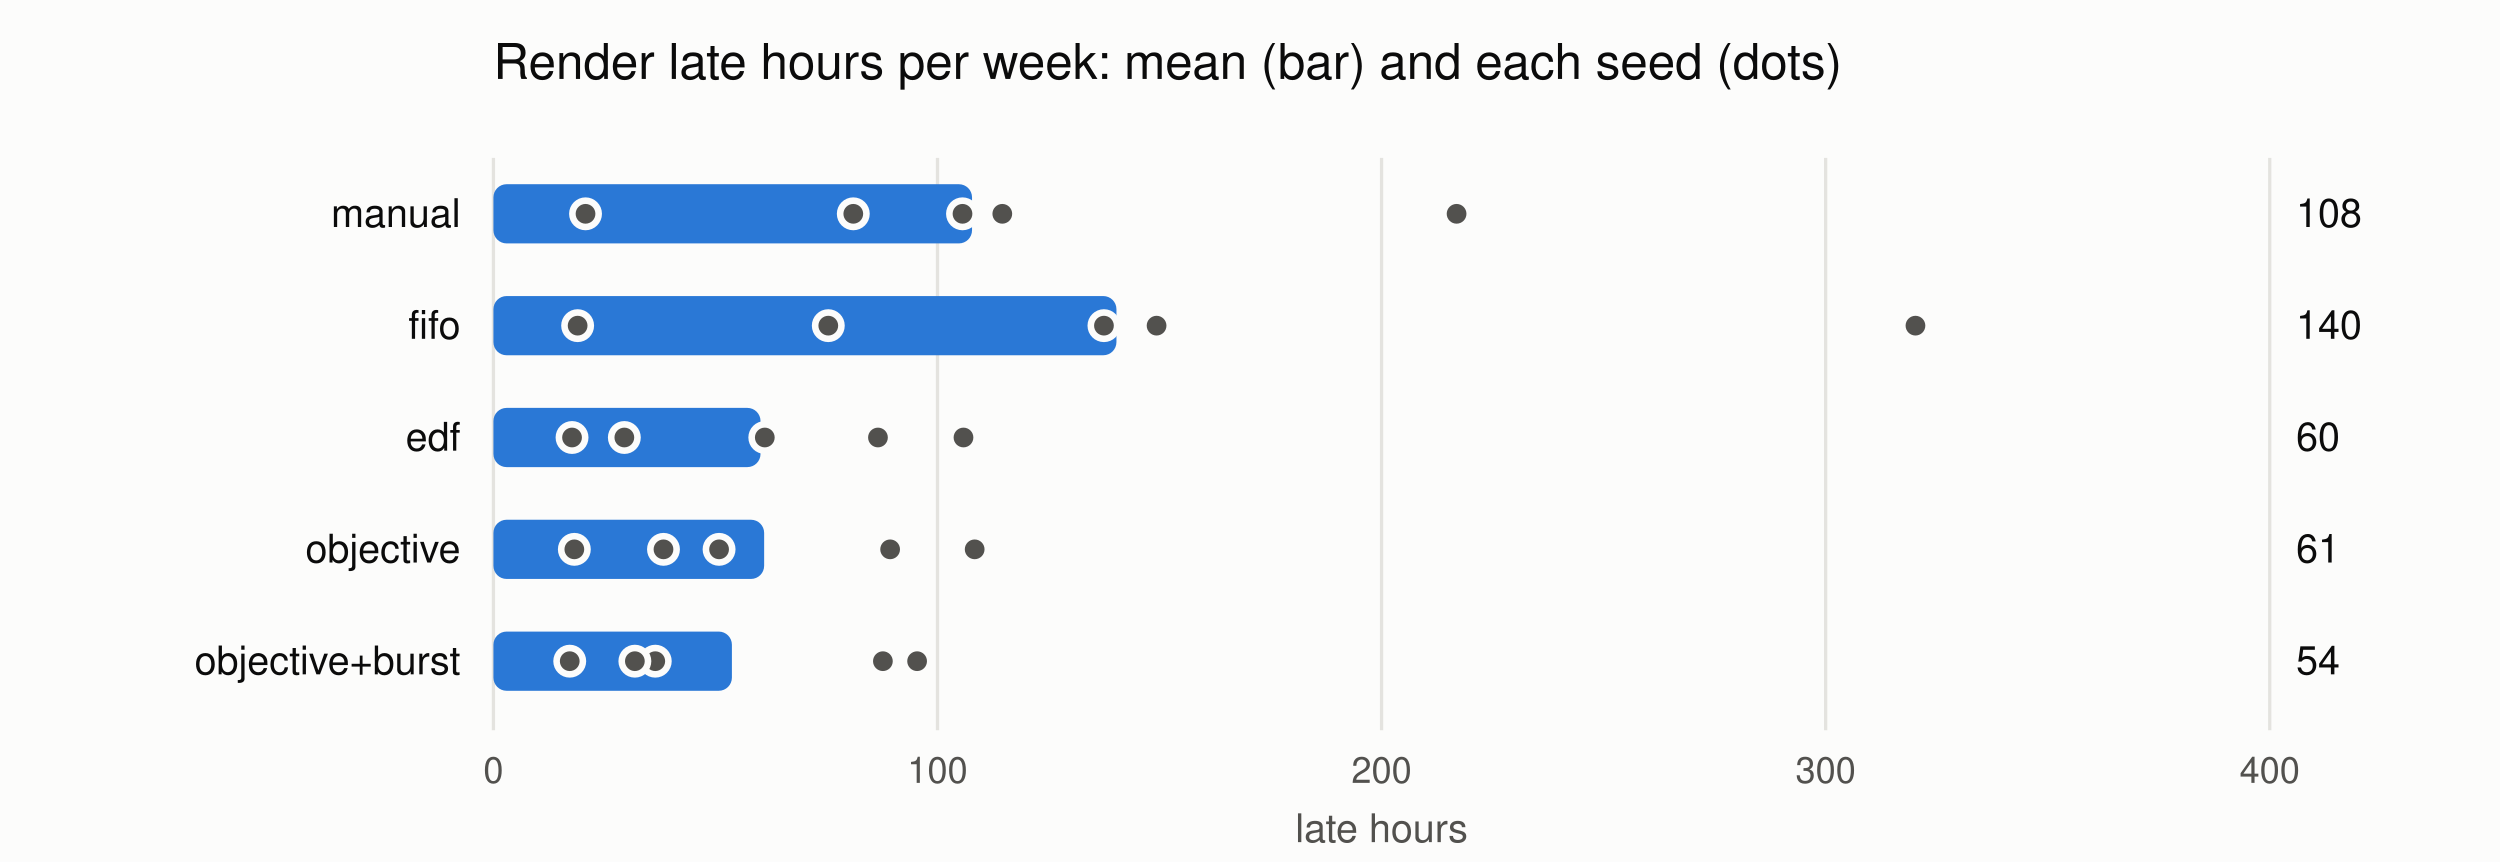
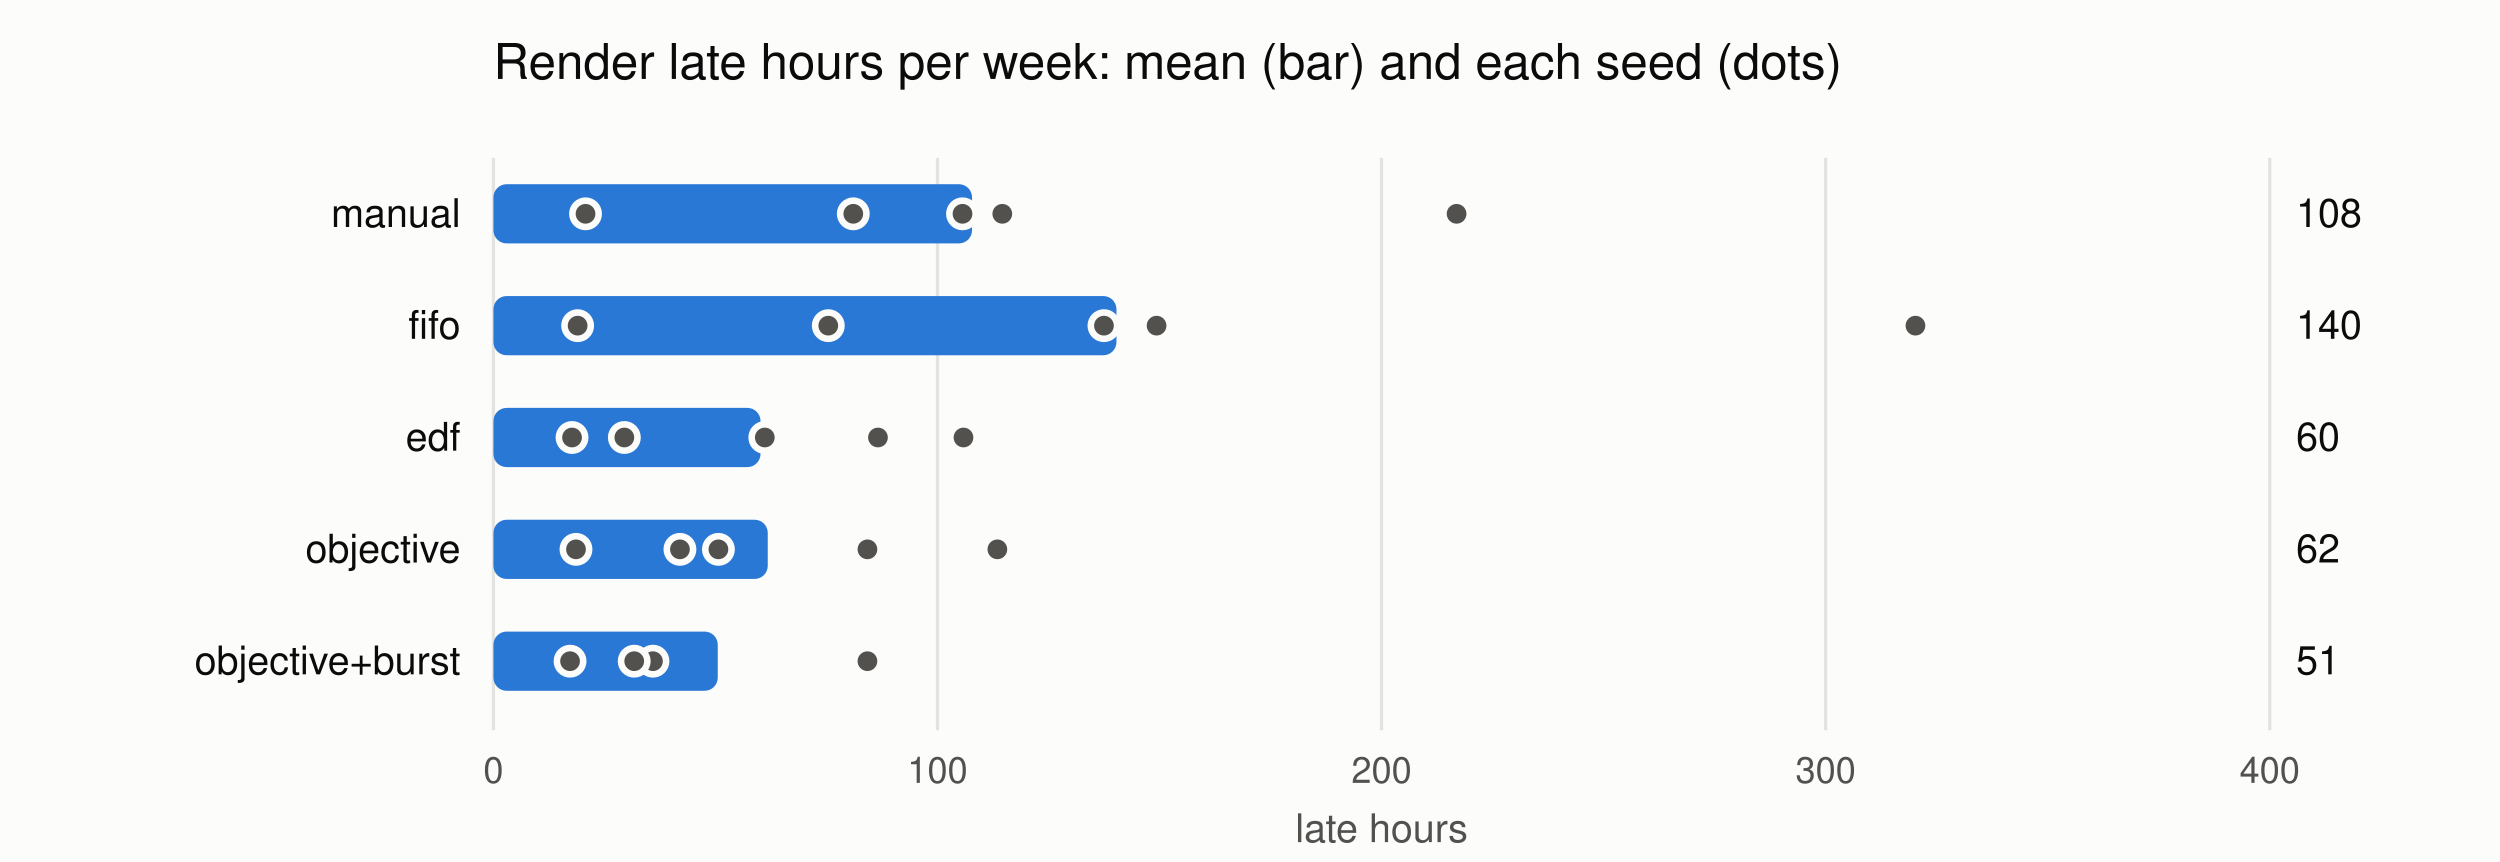
<svg xmlns="http://www.w3.org/2000/svg" width="760" height="262" viewBox="0 0 760 262" font-family="Helvetica, Arial, sans-serif">
  <rect width="760" height="262" fill="#fcfcfb" />
  <text x="150" y="24" font-size="15" fill="#0b0b0b">Render late hours per week: mean (bar) and each seed (dots)</text>
  <line x1="150.0" x2="150.0" y1="48" y2="222" stroke="#e4e3df" />
  <text x="150.0" y="238" font-size="11" fill="#52514e" text-anchor="middle">0</text>
  <line x1="285.0" x2="285.0" y1="48" y2="222" stroke="#e4e3df" />
  <text x="285.0" y="238" font-size="11" fill="#52514e" text-anchor="middle">100</text>
  <line x1="420.0" x2="420.0" y1="48" y2="222" stroke="#e4e3df" />
  <text x="420.0" y="238" font-size="11" fill="#52514e" text-anchor="middle">200</text>
  <line x1="555.0" x2="555.0" y1="48" y2="222" stroke="#e4e3df" />
  <text x="555.0" y="238" font-size="11" fill="#52514e" text-anchor="middle">300</text>
  <line x1="690.0" x2="690.0" y1="48" y2="222" stroke="#e4e3df" />
  <text x="690.0" y="238" font-size="11" fill="#52514e" text-anchor="middle">400</text>
  <text x="420.0" y="256" font-size="12" fill="#52514e" text-anchor="middle">late hours</text>
  <text x="140" y="69.0" font-size="12" fill="#0b0b0b" text-anchor="end">manual</text>
  <rect x="150" y="56.0" width="145.5" height="18" rx="4" fill="#2a78d6" />
  <circle cx="304.7" cy="65.0" r="4" fill="#52514e" stroke="#fcfcfb" stroke-width="2" />
  <circle cx="442.8" cy="65.0" r="4" fill="#52514e" stroke="#fcfcfb" stroke-width="2" />
  <circle cx="259.4" cy="65.0" r="4" fill="#52514e" stroke="#fcfcfb" stroke-width="2" />
  <circle cx="178.0" cy="65.0" r="4" fill="#52514e" stroke="#fcfcfb" stroke-width="2" />
  <circle cx="292.6" cy="65.0" r="4" fill="#52514e" stroke="#fcfcfb" stroke-width="2" />
  <text x="698.0" y="69.0" font-size="12" fill="#0b0b0b">108</text>
  <text x="140" y="103.0" font-size="12" fill="#0b0b0b" text-anchor="end">fifo</text>
  <rect x="150" y="90.0" width="189.4" height="18" rx="4" fill="#2a78d6" />
  <circle cx="335.6" cy="99.0" r="4" fill="#52514e" stroke="#fcfcfb" stroke-width="2" />
  <circle cx="582.3" cy="99.0" r="4" fill="#52514e" stroke="#fcfcfb" stroke-width="2" />
  <circle cx="251.8" cy="99.0" r="4" fill="#52514e" stroke="#fcfcfb" stroke-width="2" />
  <circle cx="175.6" cy="99.0" r="4" fill="#52514e" stroke="#fcfcfb" stroke-width="2" />
  <circle cx="351.6" cy="99.0" r="4" fill="#52514e" stroke="#fcfcfb" stroke-width="2" />
  <text x="698.0" y="103.0" font-size="12" fill="#0b0b0b">140</text>
  <text x="140" y="137.0" font-size="12" fill="#0b0b0b" text-anchor="end">edf</text>
  <rect x="150" y="124.0" width="81.2" height="18" rx="4" fill="#2a78d6" />
  <circle cx="189.8" cy="133.0" r="4" fill="#52514e" stroke="#fcfcfb" stroke-width="2" />
  <circle cx="292.9" cy="133.0" r="4" fill="#52514e" stroke="#fcfcfb" stroke-width="2" />
  <circle cx="232.5" cy="133.0" r="4" fill="#52514e" stroke="#fcfcfb" stroke-width="2" />
  <circle cx="173.9" cy="133.0" r="4" fill="#52514e" stroke="#fcfcfb" stroke-width="2" />
  <circle cx="266.9" cy="133.0" r="4" fill="#52514e" stroke="#fcfcfb" stroke-width="2" />
  <text x="698.0" y="137.0" font-size="12" fill="#0b0b0b">60</text>
  <text x="140" y="171.0" font-size="12" fill="#0b0b0b" text-anchor="end">objective</text>
-   <rect x="150" y="158.0" width="82.3" height="18" rx="4" fill="#2a78d6" />
-   <circle cx="201.7" cy="167.0" r="4" fill="#52514e" stroke="#fcfcfb" stroke-width="2" />
-   <circle cx="296.3" cy="167.0" r="4" fill="#52514e" stroke="#fcfcfb" stroke-width="2" />
-   <circle cx="218.6" cy="167.0" r="4" fill="#52514e" stroke="#fcfcfb" stroke-width="2" />
-   <circle cx="174.6" cy="167.0" r="4" fill="#52514e" stroke="#fcfcfb" stroke-width="2" />
-   <circle cx="270.6" cy="167.0" r="4" fill="#52514e" stroke="#fcfcfb" stroke-width="2" />
-   <text x="698.0" y="171.0" font-size="12" fill="#0b0b0b">61</text>
+   <rect x="150" y="158.0" width="83.4" height="18" rx="4" fill="#2a78d6" />
+   <circle cx="206.7" cy="167.0" r="4" fill="#52514e" stroke="#fcfcfb" stroke-width="2" />
+   <circle cx="303.2" cy="167.0" r="4" fill="#52514e" stroke="#fcfcfb" stroke-width="2" />
+   <circle cx="218.4" cy="167.0" r="4" fill="#52514e" stroke="#fcfcfb" stroke-width="2" />
+   <circle cx="175.1" cy="167.0" r="4" fill="#52514e" stroke="#fcfcfb" stroke-width="2" />
+   <circle cx="263.7" cy="167.0" r="4" fill="#52514e" stroke="#fcfcfb" stroke-width="2" />
+   <text x="698.0" y="171.0" font-size="12" fill="#0b0b0b">62</text>
  <text x="140" y="205.0" font-size="12" fill="#0b0b0b" text-anchor="end">objective+burst</text>
-   <rect x="150" y="192.0" width="72.5" height="18" rx="4" fill="#2a78d6" />
-   <circle cx="199.2" cy="201.0" r="4" fill="#52514e" stroke="#fcfcfb" stroke-width="2" />
-   <circle cx="278.8" cy="201.0" r="4" fill="#52514e" stroke="#fcfcfb" stroke-width="2" />
-   <circle cx="193.0" cy="201.0" r="4" fill="#52514e" stroke="#fcfcfb" stroke-width="2" />
-   <circle cx="173.2" cy="201.0" r="4" fill="#52514e" stroke="#fcfcfb" stroke-width="2" />
-   <circle cx="268.4" cy="201.0" r="4" fill="#52514e" stroke="#fcfcfb" stroke-width="2" />
-   <text x="698.0" y="205.0" font-size="12" fill="#0b0b0b">54</text>
+   <rect x="150" y="192.0" width="68.2" height="18" rx="4" fill="#2a78d6" />
+   <circle cx="198.5" cy="201.0" r="4" fill="#52514e" stroke="#fcfcfb" stroke-width="2" />
+   <circle cx="262.9" cy="201.0" r="4" fill="#52514e" stroke="#fcfcfb" stroke-width="2" />
+   <circle cx="192.8" cy="201.0" r="4" fill="#52514e" stroke="#fcfcfb" stroke-width="2" />
+   <circle cx="173.3" cy="201.0" r="4" fill="#52514e" stroke="#fcfcfb" stroke-width="2" />
+   <circle cx="263.7" cy="201.0" r="4" fill="#52514e" stroke="#fcfcfb" stroke-width="2" />
+   <text x="698.0" y="205.0" font-size="12" fill="#0b0b0b">51</text>
</svg>
